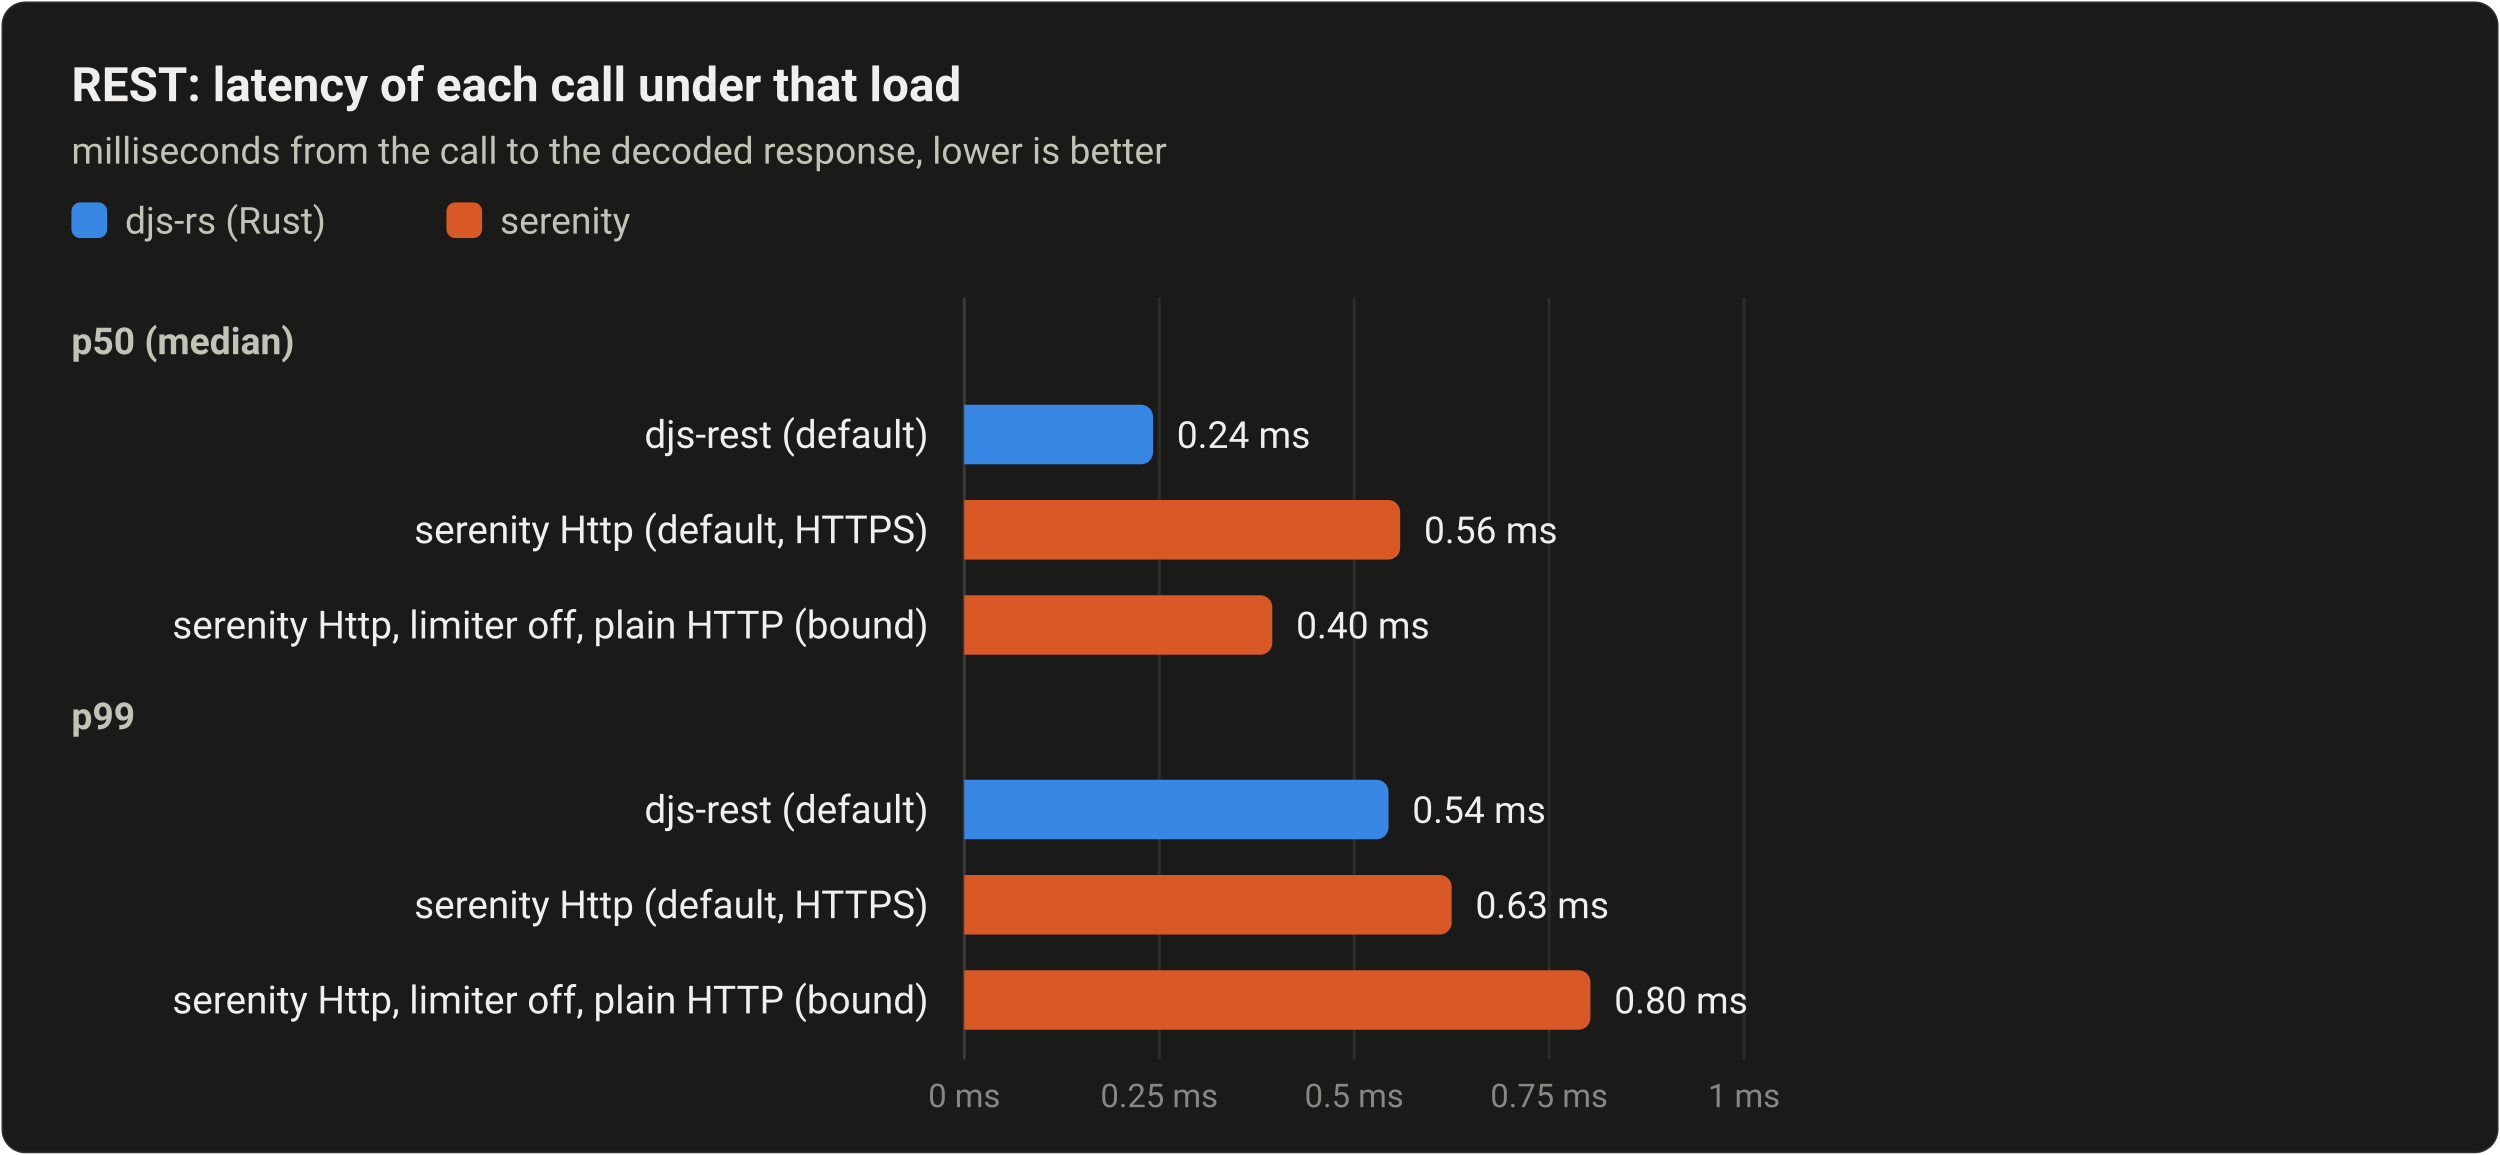
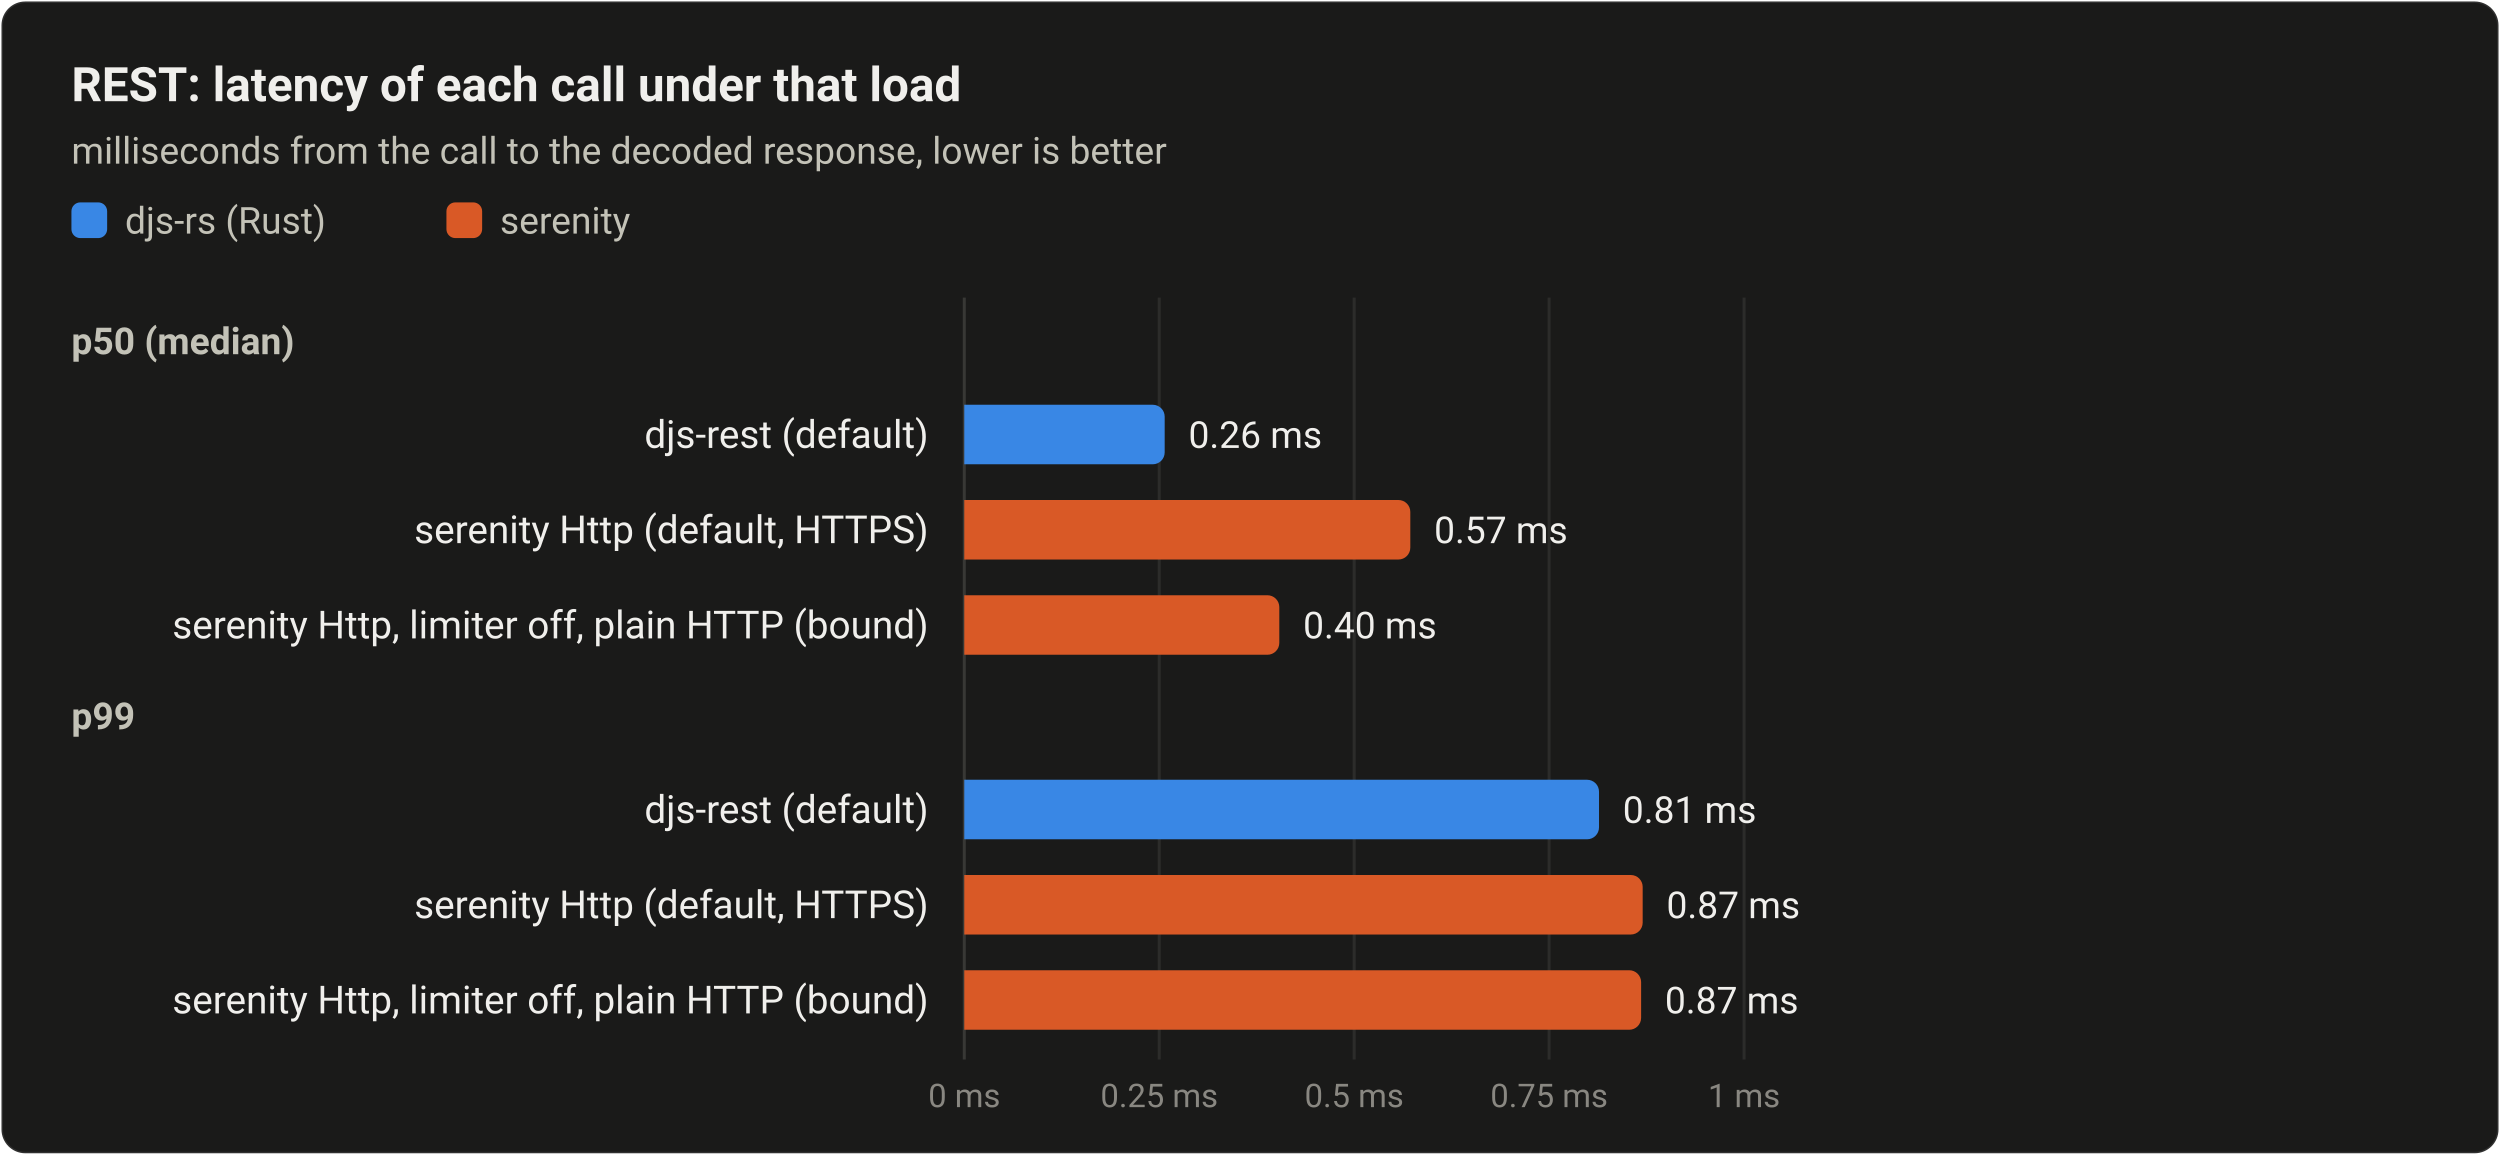
<svg xmlns="http://www.w3.org/2000/svg" width="840" height="388" viewBox="0 0 840 388" role="img" aria-labelledby="title desc" font-family="system-ui, -apple-system, &quot;Segoe UI&quot;, Roboto, sans-serif">
  <rect x="0.5" y="0.5" width="839" height="387" rx="8" fill="#1a1a19" stroke="rgba(255,255,255,0.10)" />
  <text x="24" y="34" font-size="16" font-weight="600" fill="#f0efec">REST: latency of each call under that load</text>
  <text x="24" y="55" font-size="12.5" fill="#c3c2b7">milliseconds from the call to the decoded response, lower is better</text>
  <rect x="24" y="68" width="12" height="12" rx="3" fill="#3987e5" />
  <text x="42" y="78.5" font-size="12.5" fill="#c3c2b7">djs-rs (Rust)</text>
  <rect x="150" y="68" width="12" height="12" rx="3" fill="#d95926" />
  <text x="168" y="78.5" font-size="12.5" fill="#c3c2b7">serenity</text>
  <line x1="324" y1="100" x2="324" y2="356" stroke="#383835" stroke-width="1" />
  <text x="324" y="372" font-size="11" text-anchor="middle" fill="#898781" style="font-variant-numeric: tabular-nums">0 ms</text>
  <line x1="389.5" y1="100" x2="389.5" y2="356" stroke="#2c2c2a" stroke-width="1" />
  <text x="389.5" y="372" font-size="11" text-anchor="middle" fill="#898781" style="font-variant-numeric: tabular-nums">0.25 ms</text>
  <line x1="455" y1="100" x2="455" y2="356" stroke="#2c2c2a" stroke-width="1" />
  <text x="455" y="372" font-size="11" text-anchor="middle" fill="#898781" style="font-variant-numeric: tabular-nums">0.5 ms</text>
  <line x1="520.5" y1="100" x2="520.5" y2="356" stroke="#2c2c2a" stroke-width="1" />
  <text x="520.5" y="372" font-size="11" text-anchor="middle" fill="#898781" style="font-variant-numeric: tabular-nums">0.75 ms</text>
  <line x1="586" y1="100" x2="586" y2="356" stroke="#2c2c2a" stroke-width="1" />
  <text x="586" y="372" font-size="11" text-anchor="middle" fill="#898781" style="font-variant-numeric: tabular-nums">1 ms</text>
  <text x="24" y="119" font-size="12.5" font-weight="600" fill="#c3c2b7">p50 (median)</text>
  <text x="312" y="150.5" font-size="13" text-anchor="end" fill="#f0efec">djs-rest (default)</text>
-   <path d="M324,136H383.404A4,4 0 0 1 387.404,140V152A4,4 0 0 1 383.404,156H324Z" fill="#3987e5" />
-   <text x="395.404" y="150.5" font-size="12.5" fill="#f0efec" style="font-variant-numeric: tabular-nums">0.24 ms</text>
+   <path d="M324,136H387.334A4,4 0 0 1 391.334,140V152A4,4 0 0 1 387.334,156H324Z" fill="#3987e5" />
+   <text x="399.334" y="150.5" font-size="12.5" fill="#f0efec" style="font-variant-numeric: tabular-nums">0.26 ms</text>
  <text x="312" y="182.5" font-size="13" text-anchor="end" fill="#f0efec">serenity Http (default, HTTPS)</text>
-   <path d="M324,168H466.458A4,4 0 0 1 470.458,172V184A4,4 0 0 1 466.458,188H324Z" fill="#d95926" />
-   <text x="478.458" y="182.5" font-size="12.5" fill="#f0efec" style="font-variant-numeric: tabular-nums">0.56 ms</text>
+   <path d="M324,168H469.864A4,4 0 0 1 473.864,172V184A4,4 0 0 1 469.864,188H324Z" fill="#d95926" />
+   <text x="481.864" y="182.5" font-size="12.5" fill="#f0efec" style="font-variant-numeric: tabular-nums">0.57 ms</text>
  <text x="312" y="214.5" font-size="13" text-anchor="end" fill="#f0efec">serenity Http, limiter off, plain HTTP (bound)</text>
-   <path d="M324,200H423.49A4,4 0 0 1 427.49,204V216A4,4 0 0 1 423.49,220H324Z" fill="#d95926" />
-   <text x="435.49" y="214.5" font-size="12.5" fill="#f0efec" style="font-variant-numeric: tabular-nums">0.40 ms</text>
+   <path d="M324,200H425.848A4,4 0 0 1 429.848,204V216A4,4 0 0 1 425.848,220H324Z" fill="#d95926" />
+   <text x="437.848" y="214.5" font-size="12.5" fill="#f0efec" style="font-variant-numeric: tabular-nums">0.40 ms</text>
  <text x="24" y="245" font-size="12.5" font-weight="600" fill="#c3c2b7">p99</text>
  <text x="312" y="276.5" font-size="13" text-anchor="end" fill="#f0efec">djs-rest (default)</text>
-   <path d="M324,262H462.528A4,4 0 0 1 466.528,266V278A4,4 0 0 1 462.528,282H324Z" fill="#3987e5" />
-   <text x="474.528" y="276.5" font-size="12.5" fill="#f0efec" style="font-variant-numeric: tabular-nums">0.54 ms</text>
+   <path d="M324,262H533.268A4,4 0 0 1 537.268,266V278A4,4 0 0 1 533.268,282H324Z" fill="#3987e5" />
+   <text x="545.268" y="276.5" font-size="12.5" fill="#f0efec" style="font-variant-numeric: tabular-nums">0.81 ms</text>
  <text x="312" y="308.5" font-size="13" text-anchor="end" fill="#f0efec">serenity Http (default, HTTPS)</text>
-   <path d="M324,294H483.75A4,4 0 0 1 487.75,298V310A4,4 0 0 1 483.75,314H324Z" fill="#d95926" />
-   <text x="495.75" y="308.5" font-size="12.5" fill="#f0efec" style="font-variant-numeric: tabular-nums">0.63 ms</text>
+   <path d="M324,294H547.94A4,4 0 0 1 551.94,298V310A4,4 0 0 1 547.94,314H324Z" fill="#d95926" />
+   <text x="559.94" y="308.5" font-size="12.5" fill="#f0efec" style="font-variant-numeric: tabular-nums">0.87 ms</text>
  <text x="312" y="340.5" font-size="13" text-anchor="end" fill="#f0efec">serenity Http, limiter off, plain HTTP (bound)</text>
-   <path d="M324,326H530.386A4,4 0 0 1 534.386,330V342A4,4 0 0 1 530.386,346H324Z" fill="#d95926" />
-   <text x="542.386" y="340.5" font-size="12.5" fill="#f0efec" style="font-variant-numeric: tabular-nums">0.80 ms</text>
+   <path d="M324,326H547.416A4,4 0 0 1 551.416,330V342A4,4 0 0 1 547.416,346H324Z" fill="#d95926" />
+   <text x="559.416" y="340.5" font-size="12.5" fill="#f0efec" style="font-variant-numeric: tabular-nums">0.87 ms</text>
</svg>
